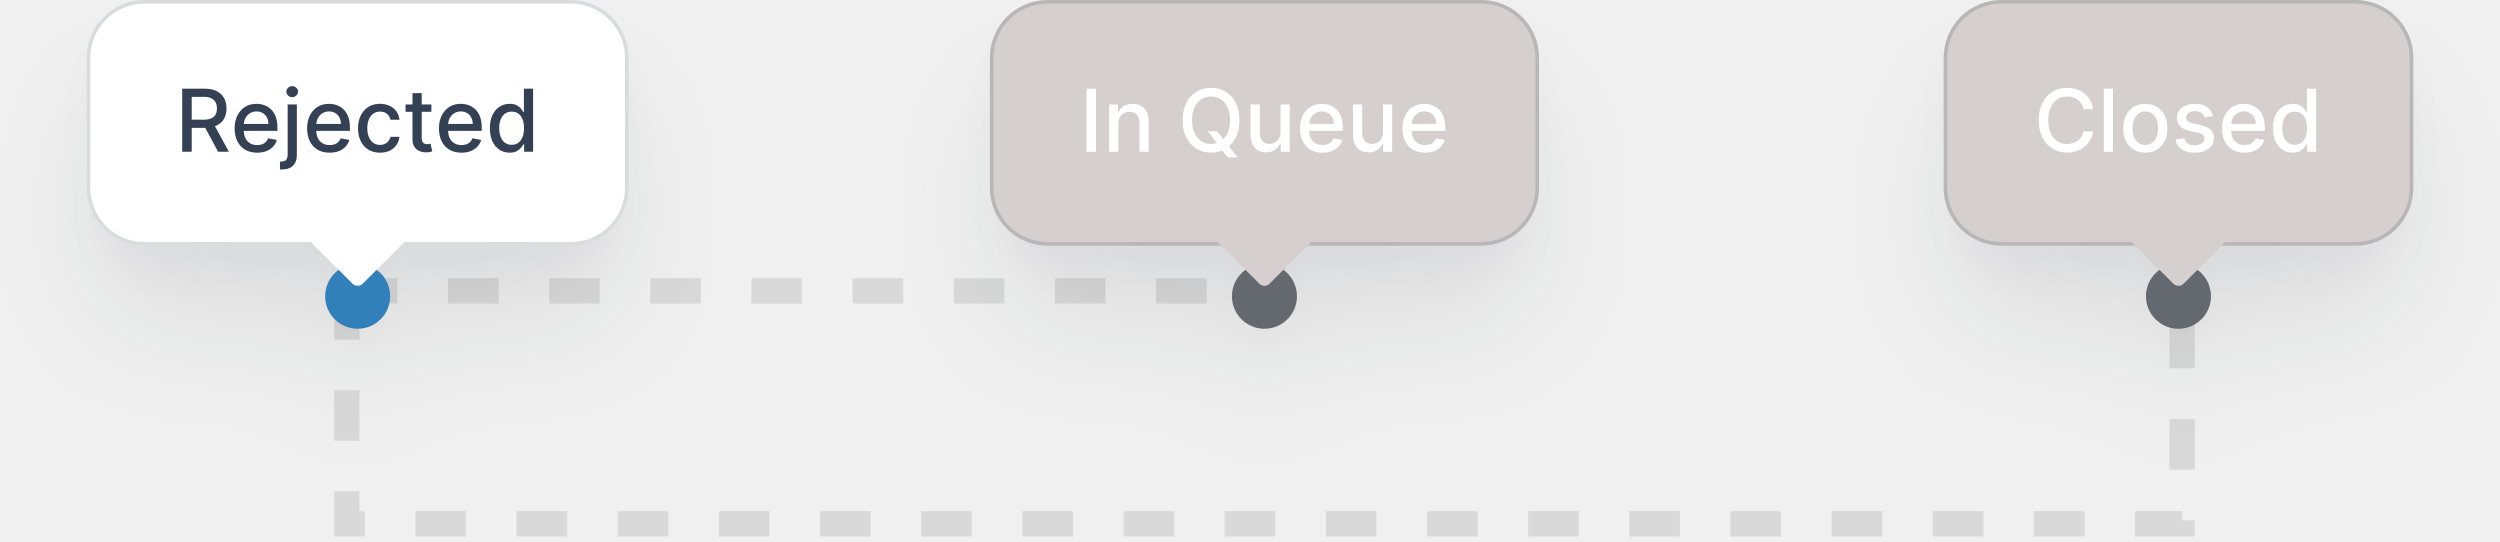
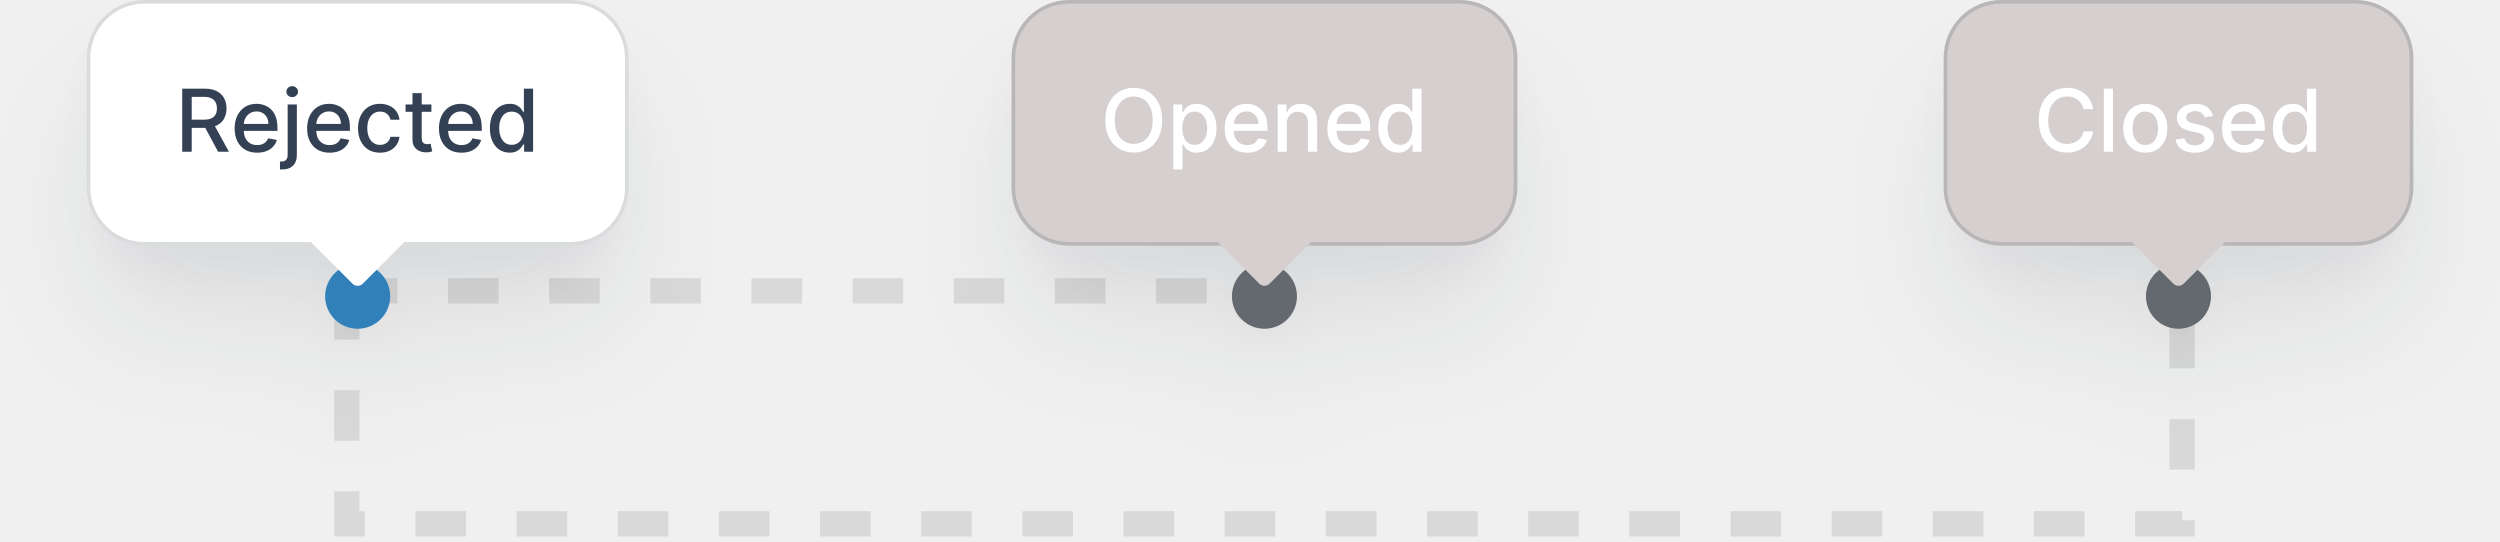
<svg xmlns="http://www.w3.org/2000/svg" width="346" height="75" viewBox="0 0 346 75" fill="none">
  <path d="M48 40.25L177 40.25" stroke="#D9D9D9" stroke-width="3.5" stroke-dasharray="7 7" />
  <path d="M48 40L48 72.5L302 72.5L302 40.5" stroke="#D9D9D9" stroke-width="3.5" stroke-dasharray="7 7" />
  <g filter="url(#filter0_dd_331_837)">
    <rect x="12" width="75" height="34" rx="8" fill="white" />
    <path d="M25.217 21V12.273H28.327C29.004 12.273 29.565 12.389 30.011 12.622C30.459 12.855 30.795 13.178 31.016 13.589C31.238 13.999 31.349 14.472 31.349 15.008C31.349 15.543 31.236 16.013 31.012 16.419C30.791 16.822 30.455 17.136 30.006 17.361C29.56 17.585 28.999 17.697 28.323 17.697H25.967V16.564H28.204C28.63 16.564 28.977 16.503 29.244 16.381C29.514 16.259 29.711 16.081 29.836 15.848C29.961 15.615 30.023 15.335 30.023 15.008C30.023 14.679 29.959 14.393 29.832 14.152C29.707 13.911 29.509 13.726 29.239 13.598C28.972 13.467 28.621 13.402 28.187 13.402H26.533V21H25.217ZM29.525 17.062L31.681 21H30.181L28.067 17.062H29.525ZM35.588 21.132C34.943 21.132 34.387 20.994 33.922 20.719C33.459 20.44 33.1 20.05 32.848 19.547C32.598 19.041 32.473 18.449 32.473 17.77C32.473 17.099 32.598 16.509 32.848 15.997C33.1 15.486 33.453 15.087 33.904 14.8C34.359 14.513 34.89 14.369 35.498 14.369C35.867 14.369 36.225 14.43 36.572 14.553C36.919 14.675 37.23 14.867 37.505 15.128C37.781 15.389 37.998 15.729 38.157 16.146C38.316 16.561 38.396 17.065 38.396 17.659V18.111H33.193V17.156H37.147C37.147 16.821 37.079 16.524 36.943 16.266C36.806 16.004 36.615 15.798 36.367 15.648C36.123 15.497 35.836 15.422 35.507 15.422C35.149 15.422 34.836 15.51 34.569 15.686C34.305 15.859 34.1 16.087 33.956 16.368C33.814 16.646 33.742 16.949 33.742 17.276V18.021C33.742 18.459 33.819 18.831 33.973 19.138C34.129 19.445 34.346 19.679 34.625 19.841C34.903 20 35.228 20.079 35.6 20.079C35.842 20.079 36.062 20.046 36.261 19.977C36.46 19.906 36.632 19.801 36.777 19.662C36.922 19.523 37.032 19.351 37.109 19.146L38.315 19.364C38.218 19.719 38.045 20.03 37.795 20.297C37.548 20.561 37.237 20.767 36.862 20.915C36.49 21.06 36.065 21.132 35.588 21.132ZM39.81 14.454H41.084V21.426C41.084 21.864 41.004 22.233 40.845 22.534C40.689 22.835 40.456 23.064 40.146 23.22C39.84 23.376 39.46 23.454 39.008 23.454C38.963 23.454 38.92 23.454 38.881 23.454C38.838 23.454 38.794 23.453 38.749 23.45V22.355C38.788 22.355 38.824 22.355 38.855 22.355C38.883 22.355 38.916 22.355 38.953 22.355C39.254 22.355 39.472 22.274 39.605 22.112C39.742 21.953 39.81 21.722 39.81 21.418V14.454ZM40.44 13.445C40.219 13.445 40.028 13.371 39.869 13.223C39.713 13.072 39.635 12.893 39.635 12.686C39.635 12.476 39.713 12.297 39.869 12.149C40.028 11.999 40.219 11.923 40.44 11.923C40.662 11.923 40.851 11.999 41.007 12.149C41.166 12.297 41.246 12.476 41.246 12.686C41.246 12.893 41.166 13.072 41.007 13.223C40.851 13.371 40.662 13.445 40.44 13.445ZM45.619 21.132C44.974 21.132 44.419 20.994 43.953 20.719C43.49 20.44 43.132 20.05 42.879 19.547C42.629 19.041 42.504 18.449 42.504 17.77C42.504 17.099 42.629 16.509 42.879 15.997C43.132 15.486 43.484 15.087 43.936 14.8C44.39 14.513 44.922 14.369 45.529 14.369C45.899 14.369 46.257 14.43 46.603 14.553C46.95 14.675 47.261 14.867 47.537 15.128C47.812 15.389 48.029 15.729 48.189 16.146C48.348 16.561 48.427 17.065 48.427 17.659V18.111H43.224V17.156H47.179C47.179 16.821 47.11 16.524 46.974 16.266C46.838 16.004 46.646 15.798 46.399 15.648C46.154 15.497 45.867 15.422 45.538 15.422C45.18 15.422 44.867 15.51 44.6 15.686C44.336 15.859 44.132 16.087 43.987 16.368C43.845 16.646 43.774 16.949 43.774 17.276V18.021C43.774 18.459 43.85 18.831 44.004 19.138C44.16 19.445 44.377 19.679 44.656 19.841C44.934 20 45.26 20.079 45.632 20.079C45.873 20.079 46.093 20.046 46.292 19.977C46.491 19.906 46.663 19.801 46.808 19.662C46.953 19.523 47.064 19.351 47.14 19.146L48.346 19.364C48.25 19.719 48.076 20.03 47.826 20.297C47.579 20.561 47.268 20.767 46.893 20.915C46.521 21.06 46.096 21.132 45.619 21.132ZM52.598 21.132C51.965 21.132 51.419 20.989 50.962 20.702C50.507 20.412 50.158 20.013 49.913 19.504C49.669 18.996 49.547 18.413 49.547 17.757C49.547 17.092 49.672 16.506 49.922 15.997C50.172 15.486 50.524 15.087 50.979 14.8C51.433 14.513 51.969 14.369 52.585 14.369C53.082 14.369 53.526 14.462 53.915 14.646C54.304 14.828 54.618 15.084 54.856 15.413C55.098 15.743 55.242 16.128 55.287 16.568H54.047C53.979 16.261 53.822 15.997 53.578 15.776C53.337 15.554 53.013 15.443 52.606 15.443C52.251 15.443 51.94 15.537 51.673 15.724C51.409 15.909 51.203 16.173 51.055 16.517C50.908 16.858 50.834 17.261 50.834 17.727C50.834 18.204 50.906 18.616 51.051 18.963C51.196 19.31 51.401 19.578 51.665 19.768C51.932 19.959 52.246 20.054 52.606 20.054C52.848 20.054 53.067 20.01 53.263 19.922C53.462 19.831 53.628 19.702 53.761 19.534C53.898 19.366 53.993 19.165 54.047 18.929H55.287C55.242 19.352 55.104 19.73 54.874 20.062C54.644 20.395 54.335 20.656 53.949 20.847C53.565 21.037 53.115 21.132 52.598 21.132ZM59.705 14.454V15.477H56.13V14.454H59.705ZM57.088 12.886H58.363V19.078C58.363 19.325 58.4 19.511 58.473 19.636C58.547 19.759 58.642 19.842 58.759 19.888C58.878 19.93 59.008 19.952 59.147 19.952C59.249 19.952 59.338 19.945 59.415 19.93C59.492 19.916 59.551 19.905 59.594 19.896L59.824 20.949C59.75 20.977 59.645 21.006 59.509 21.034C59.373 21.065 59.202 21.082 58.998 21.085C58.662 21.091 58.35 21.031 58.06 20.906C57.77 20.781 57.536 20.588 57.357 20.327C57.178 20.065 57.088 19.737 57.088 19.342V12.886ZM63.865 21.132C63.22 21.132 62.665 20.994 62.199 20.719C61.736 20.44 61.378 20.05 61.125 19.547C60.875 19.041 60.75 18.449 60.75 17.77C60.75 17.099 60.875 16.509 61.125 15.997C61.378 15.486 61.73 15.087 62.182 14.8C62.636 14.513 63.168 14.369 63.776 14.369C64.145 14.369 64.503 14.43 64.849 14.553C65.196 14.675 65.507 14.867 65.783 15.128C66.058 15.389 66.276 15.729 66.435 16.146C66.594 16.561 66.673 17.065 66.673 17.659V18.111H61.47V17.156H65.425C65.425 16.821 65.356 16.524 65.22 16.266C65.084 16.004 64.892 15.798 64.645 15.648C64.401 15.497 64.114 15.422 63.784 15.422C63.426 15.422 63.114 15.51 62.847 15.686C62.582 15.859 62.378 16.087 62.233 16.368C62.091 16.646 62.02 16.949 62.02 17.276V18.021C62.02 18.459 62.097 18.831 62.25 19.138C62.406 19.445 62.624 19.679 62.902 19.841C63.18 20 63.506 20.079 63.878 20.079C64.119 20.079 64.34 20.046 64.538 19.977C64.737 19.906 64.909 19.801 65.054 19.662C65.199 19.523 65.31 19.351 65.386 19.146L66.592 19.364C66.496 19.719 66.322 20.03 66.072 20.297C65.825 20.561 65.514 20.767 65.139 20.915C64.767 21.06 64.342 21.132 63.865 21.132ZM70.537 21.128C70.009 21.128 69.537 20.993 69.123 20.723C68.711 20.45 68.387 20.062 68.151 19.56C67.918 19.054 67.802 18.447 67.802 17.74C67.802 17.033 67.919 16.428 68.155 15.925C68.394 15.422 68.721 15.037 69.135 14.77C69.55 14.503 70.02 14.369 70.546 14.369C70.952 14.369 71.279 14.438 71.526 14.574C71.776 14.707 71.969 14.864 72.106 15.043C72.245 15.222 72.353 15.379 72.429 15.516H72.506V12.273H73.78V21H72.536V19.982H72.429C72.353 20.121 72.242 20.28 72.097 20.459C71.955 20.638 71.759 20.794 71.509 20.928C71.259 21.061 70.935 21.128 70.537 21.128ZM70.819 20.041C71.185 20.041 71.495 19.945 71.748 19.751C72.003 19.555 72.196 19.284 72.327 18.938C72.461 18.591 72.527 18.188 72.527 17.727C72.527 17.273 72.462 16.875 72.331 16.534C72.201 16.193 72.009 15.928 71.756 15.737C71.503 15.547 71.191 15.452 70.819 15.452C70.435 15.452 70.115 15.551 69.86 15.75C69.604 15.949 69.411 16.22 69.28 16.564C69.152 16.908 69.088 17.296 69.088 17.727C69.088 18.165 69.154 18.558 69.284 18.908C69.415 19.257 69.608 19.534 69.864 19.739C70.123 19.94 70.441 20.041 70.819 20.041Z" fill="#344054" />
    <rect x="12.25" y="0.25" width="74.5" height="33.5" rx="7.75" stroke="#63696E" stroke-opacity="0.24" stroke-width="0.5" />
    <path d="M54 41C54 43.485 51.985 45.5 49.5 45.5C47.015 45.5 45 43.485 45 41C45 38.515 47.015 36.5 49.5 36.5C51.985 36.5 54 38.515 54 41Z" fill="#3180BA" />
-     <path d="M55.571 31.485C56.462 31.485 56.908 32.562 56.278 33.192L50.207 39.264C49.817 39.654 49.183 39.654 48.793 39.264L42.722 33.192C42.092 32.562 42.538 31.485 43.429 31.485H55.571Z" fill="white" />
+     <path d="M55.571 31.485C56.462 31.485 56.908 32.562 56.278 33.192L50.207 39.264C49.817 39.654 49.183 39.654 48.793 39.264L42.722 33.192C42.092 32.562 42.538 31.485 43.429 31.485L55.571 31.485Z" fill="white" />
  </g>
  <g filter="url(#filter1_dd_331_837)">
-     <rect x="137" width="76" height="34" rx="8" fill="#D5CFCF" />
-     <path d="M151.694 12.273V21H150.377V12.273H151.694ZM154.783 17.114V21H153.509V14.454H154.732V15.52H154.813C154.963 15.173 155.199 14.895 155.52 14.685C155.844 14.474 156.252 14.369 156.743 14.369C157.189 14.369 157.58 14.463 157.915 14.651C158.25 14.835 158.51 15.111 158.695 15.477C158.88 15.844 158.972 16.297 158.972 16.837V21H157.698V16.99C157.698 16.516 157.574 16.145 157.327 15.878C157.08 15.608 156.74 15.473 156.309 15.473C156.013 15.473 155.75 15.537 155.52 15.665C155.293 15.793 155.113 15.98 154.979 16.227C154.848 16.472 154.783 16.767 154.783 17.114ZM167.168 18.171H168.463L169.375 19.359L169.805 19.888L171.259 21.784H169.912L168.94 20.518L168.608 20.058L167.168 18.171ZM171.54 16.636C171.54 17.568 171.369 18.369 171.028 19.04C170.688 19.707 170.22 20.222 169.626 20.582C169.036 20.94 168.364 21.119 167.611 21.119C166.855 21.119 166.18 20.94 165.587 20.582C164.996 20.222 164.53 19.706 164.189 19.035C163.848 18.365 163.678 17.565 163.678 16.636C163.678 15.704 163.848 14.905 164.189 14.237C164.53 13.567 164.996 13.053 165.587 12.695C166.18 12.334 166.855 12.153 167.611 12.153C168.364 12.153 169.036 12.334 169.626 12.695C170.22 13.053 170.688 13.567 171.028 14.237C171.369 14.905 171.54 15.704 171.54 16.636ZM170.236 16.636C170.236 15.926 170.121 15.328 169.891 14.842C169.663 14.354 169.351 13.984 168.953 13.734C168.558 13.482 168.111 13.355 167.611 13.355C167.108 13.355 166.659 13.482 166.264 13.734C165.869 13.984 165.557 14.354 165.327 14.842C165.099 15.328 164.986 15.926 164.986 16.636C164.986 17.347 165.099 17.946 165.327 18.435C165.557 18.921 165.869 19.29 166.264 19.543C166.659 19.793 167.108 19.918 167.611 19.918C168.111 19.918 168.558 19.793 168.953 19.543C169.351 19.29 169.663 18.921 169.891 18.435C170.121 17.946 170.236 17.347 170.236 16.636ZM177.225 18.285V14.454H178.504V21H177.251V19.866H177.183C177.032 20.216 176.791 20.507 176.458 20.74C176.129 20.97 175.718 21.085 175.227 21.085C174.806 21.085 174.434 20.993 174.11 20.808C173.789 20.621 173.537 20.344 173.352 19.977C173.17 19.611 173.079 19.158 173.079 18.618V14.454H174.353V18.465C174.353 18.91 174.477 19.266 174.724 19.53C174.971 19.794 175.292 19.926 175.687 19.926C175.926 19.926 176.163 19.866 176.399 19.747C176.637 19.628 176.835 19.447 176.991 19.206C177.15 18.965 177.228 18.658 177.225 18.285ZM183.037 21.132C182.392 21.132 181.837 20.994 181.371 20.719C180.908 20.44 180.55 20.05 180.297 19.547C180.047 19.041 179.922 18.449 179.922 17.77C179.922 17.099 180.047 16.509 180.297 15.997C180.55 15.486 180.902 15.087 181.354 14.8C181.808 14.513 182.339 14.369 182.947 14.369C183.317 14.369 183.675 14.43 184.021 14.553C184.368 14.675 184.679 14.867 184.955 15.128C185.23 15.389 185.447 15.729 185.607 16.146C185.766 16.561 185.845 17.065 185.845 17.659V18.111H180.642V17.156H184.597C184.597 16.821 184.528 16.524 184.392 16.266C184.256 16.004 184.064 15.798 183.817 15.648C183.572 15.497 183.286 15.422 182.956 15.422C182.598 15.422 182.286 15.51 182.018 15.686C181.754 15.859 181.55 16.087 181.405 16.368C181.263 16.646 181.192 16.949 181.192 17.276V18.021C181.192 18.459 181.268 18.831 181.422 19.138C181.578 19.445 181.795 19.679 182.074 19.841C182.352 20 182.678 20.079 183.05 20.079C183.291 20.079 183.511 20.046 183.71 19.977C183.909 19.906 184.081 19.801 184.226 19.662C184.371 19.523 184.482 19.351 184.558 19.146L185.764 19.364C185.668 19.719 185.494 20.03 185.244 20.297C184.997 20.561 184.686 20.767 184.311 20.915C183.939 21.06 183.514 21.132 183.037 21.132ZM191.405 18.285V14.454H192.684V21H191.431V19.866H191.363C191.212 20.216 190.971 20.507 190.638 20.74C190.309 20.97 189.898 21.085 189.407 21.085C188.986 21.085 188.614 20.993 188.29 20.808C187.969 20.621 187.716 20.344 187.532 19.977C187.35 19.611 187.259 19.158 187.259 18.618V14.454H188.533V18.465C188.533 18.91 188.657 19.266 188.904 19.53C189.151 19.794 189.472 19.926 189.867 19.926C190.105 19.926 190.343 19.866 190.578 19.747C190.817 19.628 191.015 19.447 191.171 19.206C191.33 18.965 191.408 18.658 191.405 18.285ZM197.217 21.132C196.572 21.132 196.016 20.994 195.55 20.719C195.087 20.44 194.729 20.05 194.477 19.547C194.227 19.041 194.102 18.449 194.102 17.77C194.102 17.099 194.227 16.509 194.477 15.997C194.729 15.486 195.082 15.087 195.533 14.8C195.988 14.513 196.519 14.369 197.127 14.369C197.496 14.369 197.854 14.43 198.201 14.553C198.548 14.675 198.859 14.867 199.134 15.128C199.41 15.389 199.627 15.729 199.786 16.146C199.945 16.561 200.025 17.065 200.025 17.659V18.111H194.822V17.156H198.776C198.776 16.821 198.708 16.524 198.572 16.266C198.435 16.004 198.244 15.798 197.996 15.648C197.752 15.497 197.465 15.422 197.136 15.422C196.778 15.422 196.465 15.51 196.198 15.686C195.934 15.859 195.729 16.087 195.585 16.368C195.442 16.646 195.371 16.949 195.371 17.276V18.021C195.371 18.459 195.448 18.831 195.602 19.138C195.758 19.445 195.975 19.679 196.254 19.841C196.532 20 196.857 20.079 197.229 20.079C197.471 20.079 197.691 20.046 197.89 19.977C198.089 19.906 198.261 19.801 198.406 19.662C198.55 19.523 198.661 19.351 198.738 19.146L199.944 19.364C199.847 19.719 199.674 20.03 199.424 20.297C199.177 20.561 198.866 20.767 198.491 20.915C198.119 21.06 197.694 21.132 197.217 21.132Z" fill="white" />
-     <rect x="137.25" y="0.25" width="75.5" height="33.5" rx="7.75" stroke="#63696E" stroke-opacity="0.24" stroke-width="0.5" />
+     <rect x="140" width="70" height="34" rx="8" fill="#D5CFCF" />
+     <path d="M160.841 16.636C160.841 17.568 160.67 18.369 160.329 19.04C159.988 19.707 159.521 20.222 158.927 20.582C158.336 20.94 157.664 21.119 156.912 21.119C156.156 21.119 155.481 20.94 154.887 20.582C154.297 20.222 153.831 19.706 153.49 19.035C153.149 18.365 152.978 17.565 152.978 16.636C152.978 15.704 153.149 14.905 153.49 14.237C153.831 13.567 154.297 13.053 154.887 12.695C155.481 12.334 156.156 12.153 156.912 12.153C157.664 12.153 158.336 12.334 158.927 12.695C159.521 13.053 159.988 13.567 160.329 14.237C160.67 14.905 160.841 15.704 160.841 16.636ZM159.537 16.636C159.537 15.926 159.422 15.328 159.191 14.842C158.964 14.354 158.652 13.984 158.254 13.734C157.859 13.482 157.412 13.355 156.912 13.355C156.409 13.355 155.96 13.482 155.565 13.734C155.17 13.984 154.858 14.354 154.627 14.842C154.4 15.328 154.287 15.926 154.287 16.636C154.287 17.347 154.4 17.946 154.627 18.435C154.858 18.921 155.17 19.29 155.565 19.543C155.96 19.793 156.409 19.918 156.912 19.918C157.412 19.918 157.859 19.793 158.254 19.543C158.652 19.29 158.964 18.921 159.191 18.435C159.422 17.946 159.537 17.347 159.537 16.636ZM162.38 23.454V14.454H163.624V15.516H163.731C163.805 15.379 163.911 15.222 164.05 15.043C164.19 14.864 164.383 14.707 164.63 14.574C164.877 14.438 165.204 14.369 165.61 14.369C166.138 14.369 166.61 14.503 167.025 14.77C167.44 15.037 167.765 15.422 168.001 15.925C168.239 16.428 168.359 17.033 168.359 17.74C168.359 18.447 168.241 19.054 168.005 19.56C167.769 20.062 167.445 20.45 167.033 20.723C166.621 20.993 166.151 21.128 165.623 21.128C165.225 21.128 164.9 21.061 164.647 20.928C164.397 20.794 164.201 20.638 164.059 20.459C163.917 20.28 163.808 20.121 163.731 19.982H163.654V23.454H162.38ZM163.629 17.727C163.629 18.188 163.695 18.591 163.829 18.938C163.962 19.284 164.156 19.555 164.408 19.751C164.661 19.945 164.971 20.041 165.337 20.041C165.718 20.041 166.036 19.94 166.292 19.739C166.548 19.534 166.741 19.257 166.871 18.908C167.005 18.558 167.072 18.165 167.072 17.727C167.072 17.296 167.006 16.908 166.876 16.564C166.748 16.22 166.555 15.949 166.296 15.75C166.04 15.551 165.721 15.452 165.337 15.452C164.968 15.452 164.656 15.547 164.4 15.737C164.147 15.928 163.955 16.193 163.825 16.534C163.694 16.875 163.629 17.273 163.629 17.727ZM172.607 21.132C171.962 21.132 171.407 20.994 170.941 20.719C170.478 20.44 170.12 20.05 169.867 19.547C169.617 19.041 169.492 18.449 169.492 17.77C169.492 17.099 169.617 16.509 169.867 15.997C170.12 15.486 170.472 15.087 170.924 14.8C171.379 14.513 171.91 14.369 172.518 14.369C172.887 14.369 173.245 14.43 173.592 14.553C173.938 14.675 174.249 14.867 174.525 15.128C174.8 15.389 175.018 15.729 175.177 16.146C175.336 16.561 175.415 17.065 175.415 17.659V18.111H170.212V17.156H174.167C174.167 16.821 174.099 16.524 173.962 16.266C173.826 16.004 173.634 15.798 173.387 15.648C173.143 15.497 172.856 15.422 172.526 15.422C172.168 15.422 171.856 15.51 171.589 15.686C171.325 15.859 171.12 16.087 170.975 16.368C170.833 16.646 170.762 16.949 170.762 17.276V18.021C170.762 18.459 170.839 18.831 170.992 19.138C171.148 19.445 171.366 19.679 171.644 19.841C171.923 20 172.248 20.079 172.62 20.079C172.862 20.079 173.082 20.046 173.281 19.977C173.479 19.906 173.651 19.801 173.796 19.662C173.941 19.523 174.052 19.351 174.129 19.146L175.335 19.364C175.238 19.719 175.065 20.03 174.815 20.297C174.567 20.561 174.256 20.767 173.881 20.915C173.509 21.06 173.085 21.132 172.607 21.132ZM178.103 17.114V21H176.829V14.454H178.052V15.52H178.133C178.284 15.173 178.52 14.895 178.841 14.685C179.164 14.474 179.572 14.369 180.064 14.369C180.51 14.369 180.9 14.463 181.235 14.651C181.571 14.835 181.831 15.111 182.015 15.477C182.2 15.844 182.292 16.297 182.292 16.837V21H181.018V16.99C181.018 16.516 180.895 16.145 180.647 15.878C180.4 15.608 180.061 15.473 179.629 15.473C179.333 15.473 179.071 15.537 178.841 15.665C178.613 15.793 178.433 15.98 178.299 16.227C178.169 16.472 178.103 16.767 178.103 17.114ZM186.822 21.132C186.177 21.132 185.622 20.994 185.156 20.719C184.693 20.44 184.335 20.05 184.082 19.547C183.832 19.041 183.707 18.449 183.707 17.77C183.707 17.099 183.832 16.509 184.082 15.997C184.335 15.486 184.687 15.087 185.139 14.8C185.593 14.513 186.125 14.369 186.733 14.369C187.102 14.369 187.46 14.43 187.806 14.553C188.153 14.675 188.464 14.867 188.74 15.128C189.015 15.389 189.233 15.729 189.392 16.146C189.551 16.561 189.63 17.065 189.63 17.659V18.111H184.427V17.156H188.382C188.382 16.821 188.314 16.524 188.177 16.266C188.041 16.004 187.849 15.798 187.602 15.648C187.358 15.497 187.071 15.422 186.741 15.422C186.383 15.422 186.071 15.51 185.804 15.686C185.539 15.859 185.335 16.087 185.19 16.368C185.048 16.646 184.977 16.949 184.977 17.276V18.021C184.977 18.459 185.054 18.831 185.207 19.138C185.363 19.445 185.581 19.679 185.859 19.841C186.137 20 186.463 20.079 186.835 20.079C187.076 20.079 187.297 20.046 187.495 19.977C187.694 19.906 187.866 19.801 188.011 19.662C188.156 19.523 188.267 19.351 188.343 19.146L189.549 19.364C189.453 19.719 189.279 20.03 189.029 20.297C188.782 20.561 188.471 20.767 188.096 20.915C187.724 21.06 187.299 21.132 186.822 21.132ZM193.494 21.128C192.966 21.128 192.494 20.993 192.08 20.723C191.668 20.45 191.344 20.062 191.108 19.56C190.875 19.054 190.759 18.447 190.759 17.74C190.759 17.033 190.876 16.428 191.112 15.925C191.351 15.422 191.678 15.037 192.092 14.77C192.507 14.503 192.977 14.369 193.503 14.369C193.909 14.369 194.236 14.438 194.483 14.574C194.733 14.707 194.926 14.864 195.062 15.043C195.202 15.222 195.31 15.379 195.386 15.516H195.463V12.273H196.737V21H195.493V19.982H195.386C195.31 20.121 195.199 20.28 195.054 20.459C194.912 20.638 194.716 20.794 194.466 20.928C194.216 21.061 193.892 21.128 193.494 21.128ZM193.776 20.041C194.142 20.041 194.452 19.945 194.705 19.751C194.96 19.555 195.153 19.284 195.284 18.938C195.418 18.591 195.484 18.188 195.484 17.727C195.484 17.273 195.419 16.875 195.288 16.534C195.158 16.193 194.966 15.928 194.713 15.737C194.46 15.547 194.148 15.452 193.776 15.452C193.392 15.452 193.072 15.551 192.817 15.75C192.561 15.949 192.368 16.22 192.237 16.564C192.109 16.908 192.045 17.296 192.045 17.727C192.045 18.165 192.111 18.558 192.241 18.908C192.372 19.257 192.565 19.534 192.821 19.739C193.08 19.94 193.398 20.041 193.776 20.041Z" fill="white" />
+     <rect x="140.25" y="0.25" width="69.5" height="33.5" rx="7.75" stroke="#63696E" stroke-opacity="0.24" stroke-width="0.5" />
    <path d="M179.5 41C179.5 43.485 177.485 45.5 175 45.5C172.515 45.5 170.5 43.485 170.5 41C170.5 38.515 172.515 36.5 175 36.5C177.485 36.5 179.5 38.515 179.5 41Z" fill="#63696E" />
-     <path d="M181.071 31.485C181.962 31.485 182.408 32.562 181.778 33.192L175.707 39.264C175.317 39.654 174.683 39.654 174.293 39.264L168.222 33.192C167.592 32.562 168.038 31.485 168.929 31.485H181.071Z" fill="#D5CFCF" />
+     <path d="M181.071 31.485C181.962 31.485 182.408 32.562 181.778 33.192L175.707 39.264C175.317 39.654 174.683 39.654 174.293 39.264L168.222 33.192C167.592 32.562 168.038 31.485 168.929 31.485L181.071 31.485Z" fill="#D5CFCF" />
  </g>
  <g filter="url(#filter2_dd_331_837)">
    <rect x="269" width="65" height="34" rx="8" fill="#D5CFCF" />
    <path d="M289.692 15.111H288.362C288.311 14.827 288.216 14.577 288.077 14.361C287.938 14.145 287.767 13.962 287.565 13.811C287.364 13.661 287.138 13.547 286.888 13.47C286.641 13.393 286.378 13.355 286.099 13.355C285.597 13.355 285.146 13.482 284.749 13.734C284.354 13.987 284.041 14.358 283.811 14.847C283.584 15.335 283.47 15.932 283.47 16.636C283.47 17.347 283.584 17.946 283.811 18.435C284.041 18.923 284.355 19.293 284.753 19.543C285.151 19.793 285.598 19.918 286.095 19.918C286.371 19.918 286.632 19.881 286.879 19.807C287.129 19.73 287.355 19.618 287.557 19.47C287.759 19.322 287.929 19.142 288.068 18.929C288.21 18.713 288.308 18.466 288.362 18.188L289.692 18.192C289.621 18.621 289.483 19.016 289.278 19.376C289.077 19.734 288.817 20.044 288.499 20.305C288.183 20.564 287.822 20.764 287.416 20.906C287.01 21.048 286.567 21.119 286.087 21.119C285.331 21.119 284.658 20.94 284.067 20.582C283.476 20.222 283.01 19.706 282.669 19.035C282.331 18.365 282.162 17.565 282.162 16.636C282.162 15.704 282.332 14.905 282.673 14.237C283.014 13.567 283.48 13.053 284.071 12.695C284.662 12.334 285.334 12.153 286.087 12.153C286.55 12.153 286.982 12.22 287.382 12.354C287.786 12.484 288.148 12.678 288.469 12.933C288.79 13.186 289.055 13.496 289.266 13.862C289.476 14.226 289.618 14.642 289.692 15.111ZM292.439 12.273V21H291.165V12.273H292.439ZM296.911 21.132C296.297 21.132 295.761 20.991 295.304 20.71C294.847 20.429 294.491 20.035 294.239 19.53C293.986 19.024 293.859 18.433 293.859 17.757C293.859 17.078 293.986 16.484 294.239 15.976C294.491 15.467 294.847 15.072 295.304 14.791C295.761 14.51 296.297 14.369 296.911 14.369C297.524 14.369 298.06 14.51 298.517 14.791C298.974 15.072 299.33 15.467 299.582 15.976C299.835 16.484 299.962 17.078 299.962 17.757C299.962 18.433 299.835 19.024 299.582 19.53C299.33 20.035 298.974 20.429 298.517 20.71C298.06 20.991 297.524 21.132 296.911 21.132ZM296.915 20.062C297.313 20.062 297.642 19.957 297.903 19.747C298.165 19.537 298.358 19.257 298.483 18.908C298.611 18.558 298.675 18.173 298.675 17.753C298.675 17.335 298.611 16.952 298.483 16.602C298.358 16.25 298.165 15.967 297.903 15.754C297.642 15.541 297.313 15.435 296.915 15.435C296.514 15.435 296.182 15.541 295.918 15.754C295.656 15.967 295.462 16.25 295.334 16.602C295.209 16.952 295.146 17.335 295.146 17.753C295.146 18.173 295.209 18.558 295.334 18.908C295.462 19.257 295.656 19.537 295.918 19.747C296.182 19.957 296.514 20.062 296.915 20.062ZM306.289 16.053L305.134 16.257C305.086 16.109 305.009 15.969 304.904 15.835C304.801 15.702 304.662 15.592 304.486 15.507C304.31 15.422 304.09 15.379 303.826 15.379C303.465 15.379 303.164 15.46 302.922 15.622C302.681 15.781 302.56 15.987 302.56 16.24C302.56 16.459 302.641 16.635 302.803 16.768C302.965 16.902 303.226 17.011 303.587 17.097L304.627 17.335C305.229 17.474 305.678 17.689 305.973 17.979C306.269 18.268 306.417 18.645 306.417 19.108C306.417 19.5 306.303 19.849 306.076 20.156C305.851 20.46 305.537 20.699 305.134 20.872C304.733 21.046 304.269 21.132 303.74 21.132C303.007 21.132 302.409 20.976 301.946 20.663C301.483 20.348 301.199 19.901 301.094 19.321L302.326 19.134C302.402 19.454 302.56 19.697 302.799 19.862C303.037 20.024 303.348 20.105 303.732 20.105C304.15 20.105 304.483 20.018 304.733 19.845C304.983 19.669 305.108 19.454 305.108 19.202C305.108 18.997 305.032 18.825 304.878 18.686C304.728 18.547 304.496 18.442 304.184 18.371L303.076 18.128C302.465 17.989 302.013 17.767 301.721 17.463C301.431 17.159 301.286 16.774 301.286 16.308C301.286 15.922 301.394 15.584 301.61 15.294C301.826 15.004 302.124 14.778 302.505 14.617C302.885 14.452 303.321 14.369 303.813 14.369C304.52 14.369 305.077 14.523 305.483 14.829C305.89 15.133 306.158 15.541 306.289 16.053ZM310.638 21.132C309.994 21.132 309.438 20.994 308.972 20.719C308.509 20.44 308.151 20.05 307.898 19.547C307.648 19.041 307.523 18.449 307.523 17.77C307.523 17.099 307.648 16.509 307.898 15.997C308.151 15.486 308.504 15.087 308.955 14.8C309.41 14.513 309.941 14.369 310.549 14.369C310.918 14.369 311.276 14.43 311.623 14.553C311.969 14.675 312.281 14.867 312.556 15.128C312.832 15.389 313.049 15.729 313.208 16.146C313.367 16.561 313.447 17.065 313.447 17.659V18.111H308.244V17.156H312.198C312.198 16.821 312.13 16.524 311.994 16.266C311.857 16.004 311.665 15.798 311.418 15.648C311.174 15.497 310.887 15.422 310.558 15.422C310.2 15.422 309.887 15.51 309.62 15.686C309.356 15.859 309.151 16.087 309.006 16.368C308.864 16.646 308.793 16.949 308.793 17.276V18.021C308.793 18.459 308.87 18.831 309.023 19.138C309.18 19.445 309.397 19.679 309.675 19.841C309.954 20 310.279 20.079 310.651 20.079C310.893 20.079 311.113 20.046 311.312 19.977C311.511 19.906 311.683 19.801 311.827 19.662C311.972 19.523 312.083 19.351 312.16 19.146L313.366 19.364C313.269 19.719 313.096 20.03 312.846 20.297C312.599 20.561 312.288 20.767 311.913 20.915C311.54 21.06 311.116 21.132 310.638 21.132ZM317.311 21.128C316.782 21.128 316.311 20.993 315.896 20.723C315.484 20.45 315.16 20.062 314.924 19.56C314.691 19.054 314.575 18.447 314.575 17.74C314.575 17.033 314.693 16.428 314.929 15.925C315.167 15.422 315.494 15.037 315.909 14.77C316.324 14.503 316.794 14.369 317.319 14.369C317.725 14.369 318.052 14.438 318.299 14.574C318.549 14.707 318.743 14.864 318.879 15.043C319.018 15.222 319.126 15.379 319.203 15.516H319.279V12.273H320.554V21H319.309V19.982H319.203C319.126 20.121 319.015 20.28 318.87 20.459C318.728 20.638 318.532 20.794 318.282 20.928C318.032 21.061 317.708 21.128 317.311 21.128ZM317.592 20.041C317.958 20.041 318.268 19.945 318.521 19.751C318.777 19.555 318.97 19.284 319.1 18.938C319.234 18.591 319.301 18.188 319.301 17.727C319.301 17.273 319.235 16.875 319.105 16.534C318.974 16.193 318.782 15.928 318.529 15.737C318.277 15.547 317.964 15.452 317.592 15.452C317.208 15.452 316.889 15.551 316.633 15.75C316.377 15.949 316.184 16.22 316.054 16.564C315.926 16.908 315.862 17.296 315.862 17.727C315.862 18.165 315.927 18.558 316.058 18.908C316.189 19.257 316.382 19.534 316.637 19.739C316.896 19.94 317.214 20.041 317.592 20.041Z" fill="white" />
    <rect x="269.25" y="0.25" width="64.5" height="33.5" rx="7.75" stroke="#63696E" stroke-opacity="0.24" stroke-width="0.5" />
    <path d="M306 41C306 43.485 303.985 45.5 301.5 45.5C299.015 45.5 297 43.485 297 41C297 38.515 299.015 36.5 301.5 36.5C303.985 36.5 306 38.515 306 41Z" fill="#63696E" />
-     <path d="M307.571 31.485C308.462 31.485 308.908 32.562 308.278 33.192L302.207 39.264C301.817 39.654 301.183 39.654 300.793 39.264L294.722 33.192C294.092 32.562 294.538 31.485 295.429 31.485H307.571Z" fill="#D5CFCF" />
+     <path d="M307.571 31.485C308.462 31.485 308.908 32.562 308.278 33.192L302.207 39.264C301.817 39.654 301.183 39.654 300.793 39.264L294.722 33.192C294.092 32.562 294.538 31.485 295.429 31.485L307.571 31.485Z" fill="#D5CFCF" />
  </g>
  <defs>
    <filter id="filter0_dd_331_837" x="0" y="0" width="99" height="69.5" filterUnits="userSpaceOnUse" color-interpolation-filters="sRGB">
      <feFlood flood-opacity="0" result="BackgroundImageFix" />
      <feColorMatrix in="SourceAlpha" type="matrix" values="0 0 0 0 0 0 0 0 0 0 0 0 0 0 0 0 0 0 127 0" result="hardAlpha" />
      <feMorphology radius="2" operator="erode" in="SourceAlpha" result="effect1_dropShadow_331_837" />
      <feOffset dy="4" />
      <feGaussianBlur stdDeviation="3" />
      <feColorMatrix type="matrix" values="0 0 0 0 0.063 0 0 0 0 0.094 0 0 0 0 0.157 0 0 0 0.03 0" />
      <feBlend mode="normal" in2="BackgroundImageFix" result="effect1_dropShadow_331_837" />
      <feColorMatrix in="SourceAlpha" type="matrix" values="0 0 0 0 0 0 0 0 0 0 0 0 0 0 0 0 0 0 127 0" result="hardAlpha" />
      <feMorphology radius="4" operator="erode" in="SourceAlpha" result="effect2_dropShadow_331_837" />
      <feOffset dy="12" />
      <feGaussianBlur stdDeviation="8" />
      <feColorMatrix type="matrix" values="0 0 0 0 0.063 0 0 0 0 0.094 0 0 0 0 0.157 0 0 0 0.08 0" />
      <feBlend mode="normal" in2="effect1_dropShadow_331_837" result="effect2_dropShadow_331_837" />
      <feBlend mode="normal" in="SourceGraphic" in2="effect2_dropShadow_331_837" result="shape" />
    </filter>
-     <filter id="filter1_dd_331_837" x="125" y="0" width="100" height="69.5" filterUnits="userSpaceOnUse" color-interpolation-filters="sRGB">
+     <filter id="filter1_dd_331_837" x="128" y="0" width="94" height="69.5" filterUnits="userSpaceOnUse" color-interpolation-filters="sRGB">
      <feFlood flood-opacity="0" result="BackgroundImageFix" />
      <feColorMatrix in="SourceAlpha" type="matrix" values="0 0 0 0 0 0 0 0 0 0 0 0 0 0 0 0 0 0 127 0" result="hardAlpha" />
      <feMorphology radius="2" operator="erode" in="SourceAlpha" result="effect1_dropShadow_331_837" />
      <feOffset dy="4" />
      <feGaussianBlur stdDeviation="3" />
      <feColorMatrix type="matrix" values="0 0 0 0 0.063 0 0 0 0 0.094 0 0 0 0 0.157 0 0 0 0.03 0" />
      <feBlend mode="normal" in2="BackgroundImageFix" result="effect1_dropShadow_331_837" />
      <feColorMatrix in="SourceAlpha" type="matrix" values="0 0 0 0 0 0 0 0 0 0 0 0 0 0 0 0 0 0 127 0" result="hardAlpha" />
      <feMorphology radius="4" operator="erode" in="SourceAlpha" result="effect2_dropShadow_331_837" />
      <feOffset dy="12" />
      <feGaussianBlur stdDeviation="8" />
      <feColorMatrix type="matrix" values="0 0 0 0 0.063 0 0 0 0 0.094 0 0 0 0 0.157 0 0 0 0.08 0" />
      <feBlend mode="normal" in2="effect1_dropShadow_331_837" result="effect2_dropShadow_331_837" />
      <feBlend mode="normal" in="SourceGraphic" in2="effect2_dropShadow_331_837" result="shape" />
    </filter>
    <filter id="filter2_dd_331_837" x="257" y="0" width="89" height="69.5" filterUnits="userSpaceOnUse" color-interpolation-filters="sRGB">
      <feFlood flood-opacity="0" result="BackgroundImageFix" />
      <feColorMatrix in="SourceAlpha" type="matrix" values="0 0 0 0 0 0 0 0 0 0 0 0 0 0 0 0 0 0 127 0" result="hardAlpha" />
      <feMorphology radius="2" operator="erode" in="SourceAlpha" result="effect1_dropShadow_331_837" />
      <feOffset dy="4" />
      <feGaussianBlur stdDeviation="3" />
      <feColorMatrix type="matrix" values="0 0 0 0 0.063 0 0 0 0 0.094 0 0 0 0 0.157 0 0 0 0.03 0" />
      <feBlend mode="normal" in2="BackgroundImageFix" result="effect1_dropShadow_331_837" />
      <feColorMatrix in="SourceAlpha" type="matrix" values="0 0 0 0 0 0 0 0 0 0 0 0 0 0 0 0 0 0 127 0" result="hardAlpha" />
      <feMorphology radius="4" operator="erode" in="SourceAlpha" result="effect2_dropShadow_331_837" />
      <feOffset dy="12" />
      <feGaussianBlur stdDeviation="8" />
      <feColorMatrix type="matrix" values="0 0 0 0 0.063 0 0 0 0 0.094 0 0 0 0 0.157 0 0 0 0.08 0" />
      <feBlend mode="normal" in2="effect1_dropShadow_331_837" result="effect2_dropShadow_331_837" />
      <feBlend mode="normal" in="SourceGraphic" in2="effect2_dropShadow_331_837" result="shape" />
    </filter>
  </defs>
</svg>
